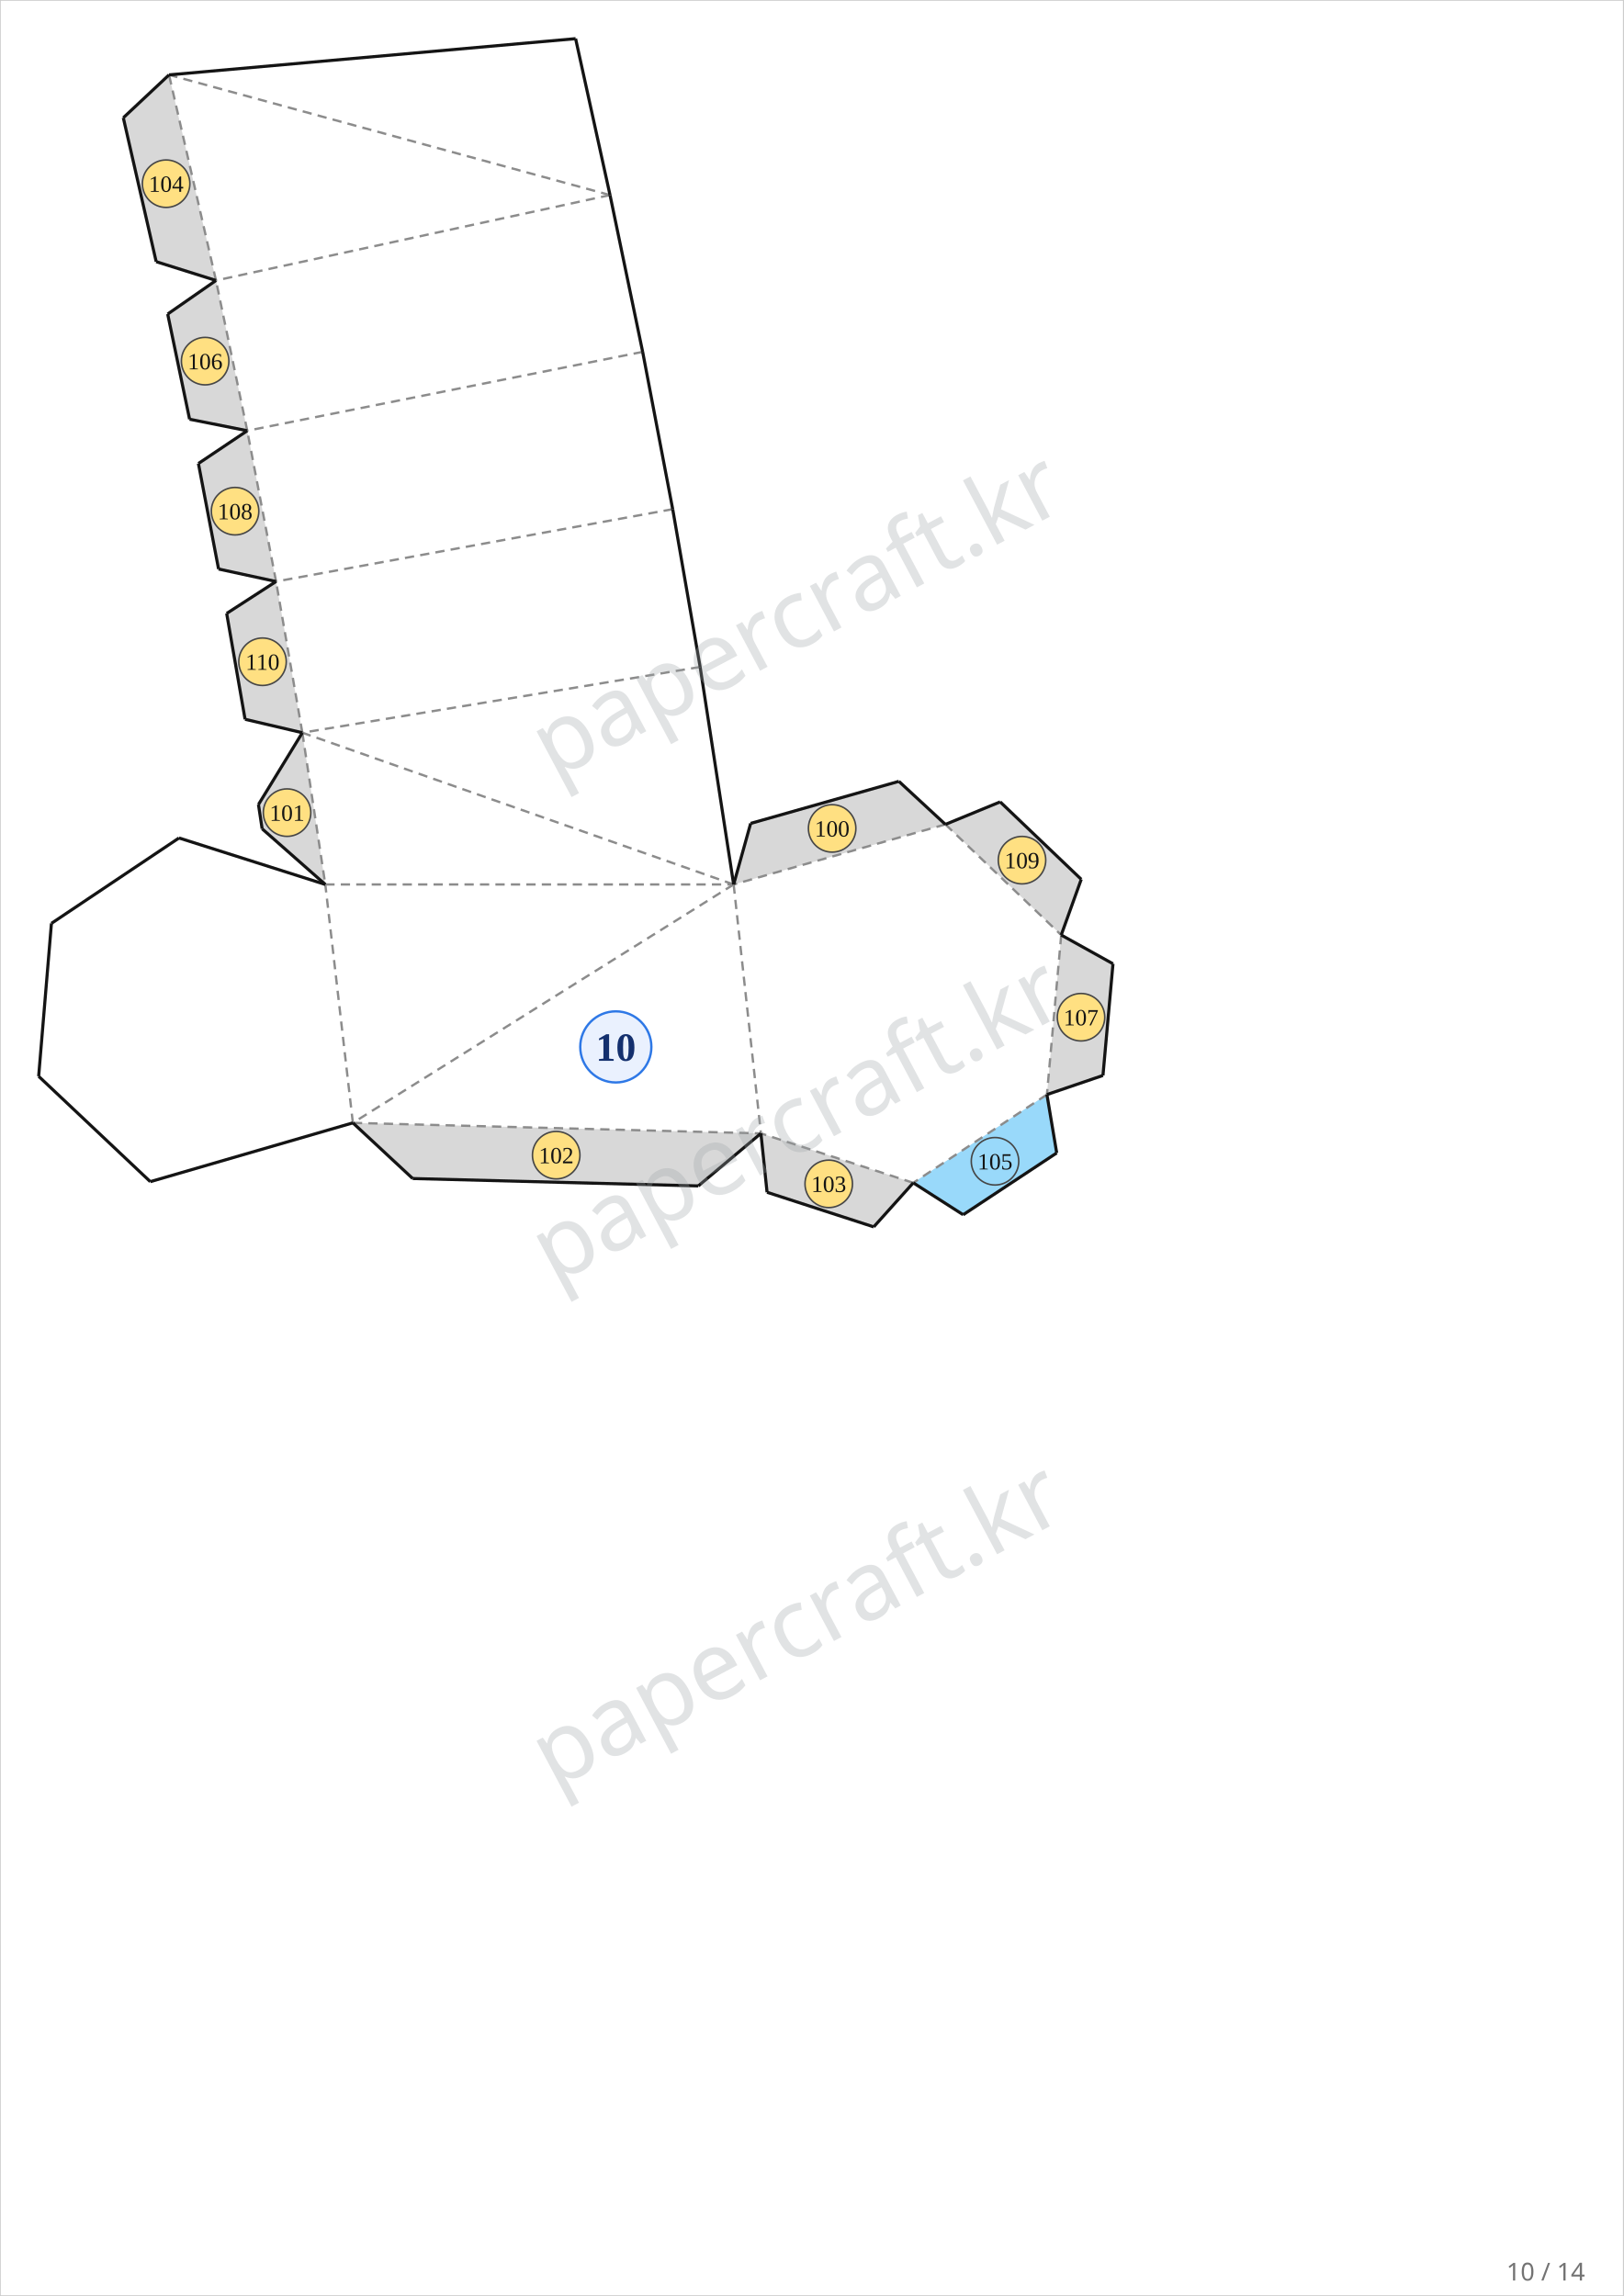
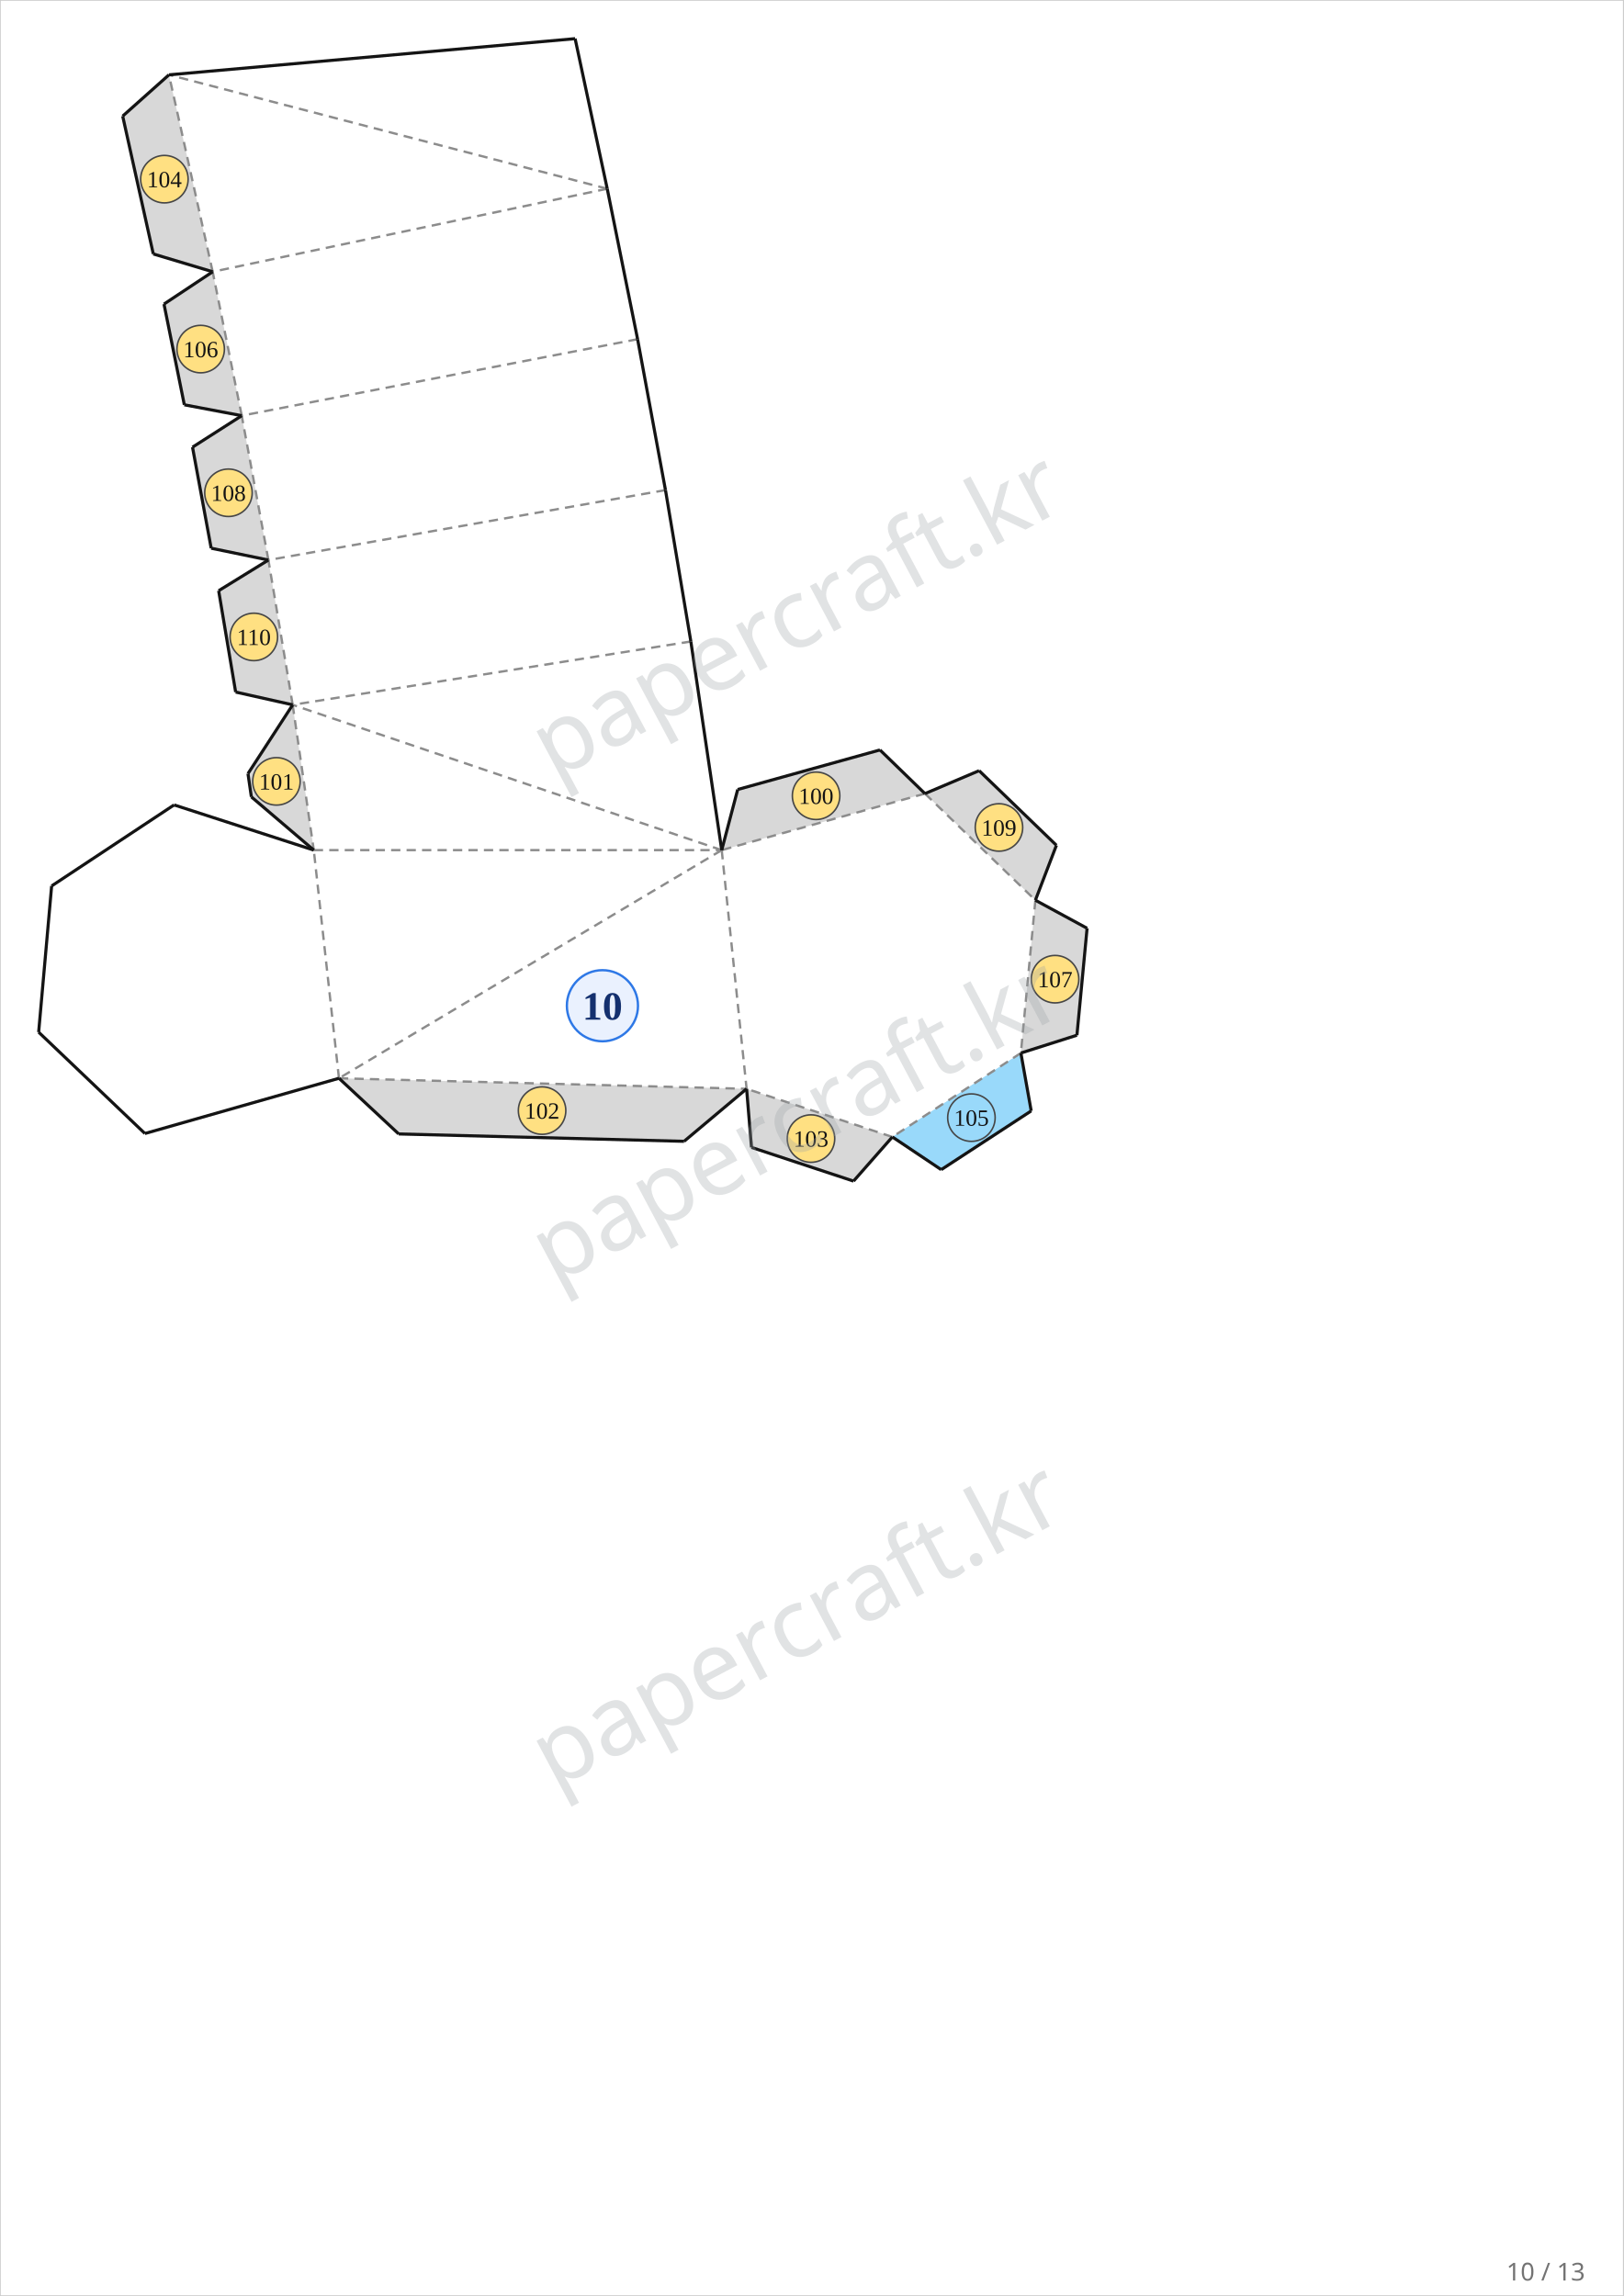
<svg xmlns="http://www.w3.org/2000/svg" width="210.00mm" height="297.00mm" viewBox="0 0 210.00 297.00">
  <rect x="0" y="0" width="210.00" height="297.00" fill="#ffffff" stroke="#cccccc" stroke-width="0.2" />
-   <polygon points="94.886,114.41 97.084,106.511 116.254,101.072 122.273,106.641" fill="rgb(216,216,216)" />
-   <polygon points="42.072,114.41 33.904,107.212 33.428,104.071 39.103,94.78" fill="rgb(216,216,216)" />
-   <polygon points="98.412,146.611 90.315,153.404 53.374,152.45 45.638,145.248" fill="rgb(216,216,216)" />
-   <polygon points="98.412,146.611 99.207,154.228 113.001,158.704 118.117,153.005" fill="rgb(216,216,216)" />
-   <polygon points="21.862,9.684 15.948,15.232 20.199,33.849 27.934,36.281" fill="rgb(216,216,216)" />
-   <polygon points="118.117,153.005 124.569,157.133 136.668,149.14 135.403,141.586" fill="rgb(216,216,216)" />
-   <polygon points="27.934,36.281 21.688,40.623 24.519,54.229 31.979,55.718" fill="rgb(216,216,216)" />
-   <polygon points="135.403,141.586 142.652,139.116 143.947,124.672 137.252,120.952" fill="rgb(216,216,216)" />
-   <polygon points="31.979,55.718 25.662,59.956 28.268,73.607 35.703,75.22" fill="rgb(216,216,216)" />
-   <polygon points="137.252,120.952 139.841,113.744 129.355,103.727 122.273,106.641" fill="rgb(216,216,216)" />
-   <polygon points="35.703,75.22 29.316,79.352 31.696,93.045 39.103,94.78" fill="rgb(216,216,216)" />
-   <polygon points="118.117,153.005 124.569,157.133 136.668,149.14 135.403,141.586" fill="#99d9fa" />
-   <line x1="42.072" y1="114.41" x2="94.886" y2="114.41" stroke="#8c8c8c" stroke-width="0.3" stroke-dasharray="1.2,0.8" />
-   <line x1="94.886" y1="114.41" x2="98.412" y2="146.611" stroke="#8c8c8c" stroke-width="0.3" stroke-dasharray="1.2,0.8" />
-   <line x1="94.886" y1="114.41" x2="45.638" y2="145.248" stroke="#8c8c8c" stroke-width="0.3" stroke-dasharray="1.2,0.8" />
-   <line x1="45.638" y1="145.248" x2="42.072" y2="114.41" stroke="#8c8c8c" stroke-width="0.3" stroke-dasharray="1.2,0.8" />
-   <line x1="78.897" y1="25.233" x2="27.934" y2="36.281" stroke="#8c8c8c" stroke-width="0.3" stroke-dasharray="1.2,0.8" />
-   <line x1="83.118" y1="45.515" x2="31.979" y2="55.718" stroke="#8c8c8c" stroke-width="0.3" stroke-dasharray="1.2,0.8" />
-   <line x1="87.003" y1="65.864" x2="35.703" y2="75.22" stroke="#8c8c8c" stroke-width="0.3" stroke-dasharray="1.2,0.8" />
-   <line x1="90.551" y1="86.275" x2="39.103" y2="94.78" stroke="#8c8c8c" stroke-width="0.3" stroke-dasharray="1.2,0.8" />
-   <line x1="94.886" y1="114.41" x2="39.103" y2="94.78" stroke="#8c8c8c" stroke-width="0.3" stroke-dasharray="1.2,0.8" />
-   <line x1="78.897" y1="25.233" x2="21.862" y2="9.684" stroke="#8c8c8c" stroke-width="0.3" stroke-dasharray="1.2,0.8" />
-   <line x1="122.273" y1="106.641" x2="94.886" y2="114.41" stroke="#8c8c8c" stroke-width="0.3" stroke-dasharray="1.2,0.8" />
-   <line x1="39.103" y1="94.78" x2="42.072" y2="114.41" stroke="#8c8c8c" stroke-width="0.3" stroke-dasharray="1.2,0.8" />
-   <line x1="45.638" y1="145.248" x2="98.412" y2="146.611" stroke="#8c8c8c" stroke-width="0.3" stroke-dasharray="1.2,0.8" />
-   <line x1="118.117" y1="153.005" x2="98.412" y2="146.611" stroke="#8c8c8c" stroke-width="0.3" stroke-dasharray="1.2,0.8" />
-   <line x1="27.934" y1="36.281" x2="21.862" y2="9.684" stroke="#8c8c8c" stroke-width="0.3" stroke-dasharray="1.2,0.8" />
-   <line x1="135.403" y1="141.586" x2="118.117" y2="153.005" stroke="#8c8c8c" stroke-width="0.3" stroke-dasharray="1.2,0.8" />
-   <line x1="31.979" y1="55.718" x2="27.934" y2="36.281" stroke="#8c8c8c" stroke-width="0.3" stroke-dasharray="1.2,0.8" />
-   <line x1="137.252" y1="120.952" x2="135.403" y2="141.586" stroke="#8c8c8c" stroke-width="0.3" stroke-dasharray="1.2,0.8" />
-   <line x1="35.703" y1="75.22" x2="31.979" y2="55.718" stroke="#8c8c8c" stroke-width="0.3" stroke-dasharray="1.2,0.8" />
-   <line x1="122.273" y1="106.641" x2="137.252" y2="120.952" stroke="#8c8c8c" stroke-width="0.3" stroke-dasharray="1.2,0.8" />
-   <line x1="39.103" y1="94.78" x2="35.703" y2="75.22" stroke="#8c8c8c" stroke-width="0.3" stroke-dasharray="1.2,0.8" />
-   <line x1="90.551" y1="86.275" x2="94.886" y2="114.41" stroke="#141414" stroke-width="0.4" />
-   <line x1="23.15" y1="108.397" x2="42.072" y2="114.41" stroke="#141414" stroke-width="0.4" />
-   <line x1="21.862" y1="9.684" x2="74.445" y2="5.0" stroke="#141414" stroke-width="0.4" />
-   <line x1="74.445" y1="5.0" x2="78.897" y2="25.233" stroke="#141414" stroke-width="0.4" />
-   <line x1="45.638" y1="145.248" x2="19.438" y2="152.853" stroke="#141414" stroke-width="0.4" />
-   <line x1="78.897" y1="25.233" x2="83.118" y2="45.515" stroke="#141414" stroke-width="0.4" />
-   <line x1="19.438" y1="152.853" x2="5.0" y2="139.226" stroke="#141414" stroke-width="0.4" />
-   <line x1="83.118" y1="45.515" x2="87.003" y2="65.864" stroke="#141414" stroke-width="0.4" />
-   <line x1="5.0" y1="139.226" x2="6.652" y2="119.442" stroke="#141414" stroke-width="0.4" />
-   <line x1="87.003" y1="65.864" x2="90.551" y2="86.275" stroke="#141414" stroke-width="0.4" />
-   <line x1="6.652" y1="119.442" x2="23.15" y2="108.397" stroke="#141414" stroke-width="0.4" />
-   <line x1="94.886" y1="114.41" x2="97.084" y2="106.511" stroke="#141414" stroke-width="0.4" />
-   <line x1="97.084" y1="106.511" x2="116.254" y2="101.072" stroke="#141414" stroke-width="0.4" />
-   <line x1="116.254" y1="101.072" x2="122.273" y2="106.641" stroke="#141414" stroke-width="0.4" />
-   <line x1="42.072" y1="114.41" x2="33.904" y2="107.212" stroke="#141414" stroke-width="0.4" />
-   <line x1="33.904" y1="107.212" x2="33.428" y2="104.071" stroke="#141414" stroke-width="0.4" />
-   <line x1="33.428" y1="104.071" x2="39.103" y2="94.78" stroke="#141414" stroke-width="0.4" />
-   <line x1="98.412" y1="146.611" x2="90.315" y2="153.404" stroke="#141414" stroke-width="0.4" />
-   <line x1="90.315" y1="153.404" x2="53.374" y2="152.45" stroke="#141414" stroke-width="0.4" />
-   <line x1="53.374" y1="152.45" x2="45.638" y2="145.248" stroke="#141414" stroke-width="0.4" />
-   <line x1="98.412" y1="146.611" x2="99.207" y2="154.228" stroke="#141414" stroke-width="0.4" />
-   <line x1="99.207" y1="154.228" x2="113.001" y2="158.704" stroke="#141414" stroke-width="0.4" />
-   <line x1="113.001" y1="158.704" x2="118.117" y2="153.005" stroke="#141414" stroke-width="0.4" />
-   <line x1="21.862" y1="9.684" x2="15.948" y2="15.232" stroke="#141414" stroke-width="0.4" />
-   <line x1="15.948" y1="15.232" x2="20.199" y2="33.849" stroke="#141414" stroke-width="0.4" />
-   <line x1="20.199" y1="33.849" x2="27.934" y2="36.281" stroke="#141414" stroke-width="0.4" />
-   <line x1="118.117" y1="153.005" x2="124.569" y2="157.133" stroke="#141414" stroke-width="0.4" />
-   <line x1="124.569" y1="157.133" x2="136.668" y2="149.14" stroke="#141414" stroke-width="0.4" />
-   <line x1="136.668" y1="149.14" x2="135.403" y2="141.586" stroke="#141414" stroke-width="0.4" />
-   <line x1="27.934" y1="36.281" x2="21.688" y2="40.623" stroke="#141414" stroke-width="0.4" />
-   <line x1="21.688" y1="40.623" x2="24.519" y2="54.229" stroke="#141414" stroke-width="0.4" />
-   <line x1="24.519" y1="54.229" x2="31.979" y2="55.718" stroke="#141414" stroke-width="0.4" />
-   <line x1="135.403" y1="141.586" x2="142.652" y2="139.116" stroke="#141414" stroke-width="0.4" />
-   <line x1="142.652" y1="139.116" x2="143.947" y2="124.672" stroke="#141414" stroke-width="0.4" />
-   <line x1="143.947" y1="124.672" x2="137.252" y2="120.952" stroke="#141414" stroke-width="0.4" />
-   <line x1="31.979" y1="55.718" x2="25.662" y2="59.956" stroke="#141414" stroke-width="0.4" />
-   <line x1="25.662" y1="59.956" x2="28.268" y2="73.607" stroke="#141414" stroke-width="0.4" />
-   <line x1="28.268" y1="73.607" x2="35.703" y2="75.22" stroke="#141414" stroke-width="0.4" />
-   <line x1="137.252" y1="120.952" x2="139.841" y2="113.744" stroke="#141414" stroke-width="0.4" />
-   <line x1="139.841" y1="113.744" x2="129.355" y2="103.727" stroke="#141414" stroke-width="0.4" />
-   <line x1="129.355" y1="103.727" x2="122.273" y2="106.641" stroke="#141414" stroke-width="0.4" />
-   <line x1="35.703" y1="75.22" x2="29.316" y2="79.352" stroke="#141414" stroke-width="0.4" />
-   <line x1="29.316" y1="79.352" x2="31.696" y2="93.045" stroke="#141414" stroke-width="0.4" />
-   <line x1="31.696" y1="93.045" x2="39.103" y2="94.78" stroke="#141414" stroke-width="0.4" />
-   <circle cx="107.624" cy="107.159" r="3.07" fill="#ffe082" stroke="#464646" stroke-width="0.2" />
-   <text x="107.624" y="108.21" font-size="3.01" text-anchor="middle" fill="#141414">100</text>
-   <circle cx="37.127" cy="105.118" r="3.07" fill="#ffe082" stroke="#464646" stroke-width="0.2" />
-   <text x="37.127" y="106.17" font-size="3.01" text-anchor="middle" fill="#141414">101</text>
-   <circle cx="71.935" cy="149.428" r="3.07" fill="#ffe082" stroke="#464646" stroke-width="0.2" />
-   <text x="71.935" y="150.48" font-size="3.01" text-anchor="middle" fill="#141414">102</text>
-   <circle cx="107.184" cy="153.137" r="3.07" fill="#ffe082" stroke="#464646" stroke-width="0.2" />
-   <text x="107.184" y="154.19" font-size="3.01" text-anchor="middle" fill="#141414">103</text>
-   <circle cx="21.486" cy="23.761" r="3.07" fill="#ffe082" stroke="#464646" stroke-width="0.2" />
-   <text x="21.486" y="24.81" font-size="3.01" text-anchor="middle" fill="#141414">104</text>
-   <circle cx="128.689" cy="150.216" r="3.07" fill="#99d9fa" stroke="#464646" stroke-width="0.2" />
-   <text x="128.689" y="151.27" font-size="3.01" text-anchor="middle" fill="#141414">105</text>
-   <circle cx="26.53" cy="46.713" r="3.07" fill="#ffe082" stroke="#464646" stroke-width="0.2" />
-   <text x="26.53" y="47.77" font-size="3.01" text-anchor="middle" fill="#141414">106</text>
-   <circle cx="139.813" cy="131.582" r="3.07" fill="#ffe082" stroke="#464646" stroke-width="0.2" />
-   <text x="139.813" y="132.63" font-size="3.01" text-anchor="middle" fill="#141414">107</text>
-   <circle cx="30.403" cy="66.125" r="3.07" fill="#ffe082" stroke="#464646" stroke-width="0.2" />
-   <text x="30.403" y="67.18" font-size="3.01" text-anchor="middle" fill="#141414">108</text>
-   <circle cx="132.18" cy="111.266" r="3.07" fill="#ffe082" stroke="#464646" stroke-width="0.2" />
-   <text x="132.18" y="112.32" font-size="3.01" text-anchor="middle" fill="#141414">109</text>
-   <circle cx="33.954" cy="85.599" r="3.07" fill="#ffe082" stroke="#464646" stroke-width="0.2" />
-   <text x="33.954" y="86.65" font-size="3.01" text-anchor="middle" fill="#141414">110</text>
-   <circle cx="79.645" cy="135.423" r="4.60" fill="#eaf1fe" stroke="#2e78e6" stroke-width="0.3" />
-   <text x="79.645" y="137.22" font-size="5.20" text-anchor="middle" fill="#14306e" font-weight="bold">10</text>
-   <text x="205.0" y="295.0" font-size="3.2" text-anchor="end" fill="#737373" font-family="sans-serif">10 / 14</text>
+   <polygon points="93.343,109.967 95.41,102.126 113.809,97.01 119.627,102.658" fill="rgb(216,216,216)" />
+   <polygon points="40.583,109.967 32.509,103.081 32.072,100.073 37.852,91.174" fill="rgb(216,216,216)" />
+   <polygon points="96.56,140.843 88.472,147.636 51.567,146.683 43.84,139.481" fill="rgb(216,216,216)" />
+   <polygon points="96.56,140.843 97.192,148.424 110.389,152.782 115.412,147.07" fill="rgb(216,216,216)" />
+   <polygon points="21.852,9.68 15.867,15.018 19.825,32.85 27.506,35.155" fill="rgb(216,216,216)" />
+   <polygon points="115.412,147.07 121.733,151.302 133.369,143.702 132.034,136.213" fill="rgb(216,216,216)" />
+   <polygon points="27.506,35.155 21.209,39.333 23.839,52.363 31.264,53.77" fill="rgb(216,216,216)" />
+   <polygon points="132.034,136.213 139.284,133.909 140.598,120.075 133.91,116.448" fill="rgb(216,216,216)" />
+   <polygon points="31.264,53.77 24.898,57.843 27.312,70.915 34.713,72.445" fill="rgb(216,216,216)" />
+   <polygon points="133.91,116.448 136.63,109.344 126.632,99.691 119.627,102.658" fill="rgb(216,216,216)" />
+   <polygon points="34.713,72.445 28.28,76.411 30.478,89.522 37.852,91.174" fill="rgb(216,216,216)" />
+   <polygon points="115.412,147.07 121.733,151.302 133.369,143.702 132.034,136.213" fill="#99d9fa" />
+   <line x1="40.583" y1="109.967" x2="93.343" y2="109.967" stroke="#8c8c8c" stroke-width="0.3" stroke-dasharray="1.2,0.8" />
+   <line x1="93.343" y1="109.967" x2="96.561" y2="140.843" stroke="#8c8c8c" stroke-width="0.3" stroke-dasharray="1.2,0.8" />
+   <line x1="93.343" y1="109.967" x2="43.84" y2="139.481" stroke="#8c8c8c" stroke-width="0.3" stroke-dasharray="1.2,0.8" />
+   <line x1="43.84" y1="139.481" x2="40.583" y2="109.967" stroke="#8c8c8c" stroke-width="0.3" stroke-dasharray="1.2,0.8" />
+   <line x1="78.535" y1="24.414" x2="27.506" y2="35.155" stroke="#8c8c8c" stroke-width="0.3" stroke-dasharray="1.2,0.8" />
+   <line x1="82.463" y1="43.876" x2="31.264" y2="53.77" stroke="#8c8c8c" stroke-width="0.3" stroke-dasharray="1.2,0.8" />
+   <line x1="86.069" y1="63.399" x2="34.713" y2="72.445" stroke="#8c8c8c" stroke-width="0.3" stroke-dasharray="1.2,0.8" />
+   <line x1="89.351" y1="82.98" x2="37.852" y2="91.174" stroke="#8c8c8c" stroke-width="0.3" stroke-dasharray="1.2,0.8" />
+   <line x1="93.343" y1="109.967" x2="37.852" y2="91.174" stroke="#8c8c8c" stroke-width="0.3" stroke-dasharray="1.2,0.8" />
+   <line x1="78.535" y1="24.414" x2="21.852" y2="9.68" stroke="#8c8c8c" stroke-width="0.3" stroke-dasharray="1.2,0.8" />
+   <line x1="119.627" y1="102.658" x2="93.343" y2="109.967" stroke="#8c8c8c" stroke-width="0.3" stroke-dasharray="1.2,0.8" />
+   <line x1="37.852" y1="91.174" x2="40.583" y2="109.967" stroke="#8c8c8c" stroke-width="0.3" stroke-dasharray="1.2,0.8" />
+   <line x1="43.84" y1="139.481" x2="96.56" y2="140.843" stroke="#8c8c8c" stroke-width="0.3" stroke-dasharray="1.2,0.8" />
+   <line x1="115.412" y1="147.07" x2="96.56" y2="140.843" stroke="#8c8c8c" stroke-width="0.3" stroke-dasharray="1.2,0.8" />
+   <line x1="27.506" y1="35.155" x2="21.852" y2="9.68" stroke="#8c8c8c" stroke-width="0.3" stroke-dasharray="1.2,0.8" />
+   <line x1="132.034" y1="136.213" x2="115.412" y2="147.07" stroke="#8c8c8c" stroke-width="0.3" stroke-dasharray="1.2,0.8" />
+   <line x1="31.264" y1="53.77" x2="27.506" y2="35.155" stroke="#8c8c8c" stroke-width="0.3" stroke-dasharray="1.2,0.8" />
+   <line x1="133.91" y1="116.448" x2="132.034" y2="136.213" stroke="#8c8c8c" stroke-width="0.3" stroke-dasharray="1.2,0.8" />
+   <line x1="34.713" y1="72.445" x2="31.264" y2="53.77" stroke="#8c8c8c" stroke-width="0.3" stroke-dasharray="1.2,0.8" />
+   <line x1="119.627" y1="102.658" x2="133.91" y2="116.448" stroke="#8c8c8c" stroke-width="0.3" stroke-dasharray="1.2,0.8" />
+   <line x1="37.852" y1="91.174" x2="34.713" y2="72.445" stroke="#8c8c8c" stroke-width="0.3" stroke-dasharray="1.2,0.8" />
+   <line x1="89.351" y1="82.98" x2="93.343" y2="109.967" stroke="#141414" stroke-width="0.4" />
+   <line x1="22.515" y1="104.121" x2="40.583" y2="109.967" stroke="#141414" stroke-width="0.4" />
+   <line x1="21.852" y1="9.68" x2="74.382" y2="5.0" stroke="#141414" stroke-width="0.4" />
+   <line x1="74.382" y1="5.0" x2="78.535" y2="24.414" stroke="#141414" stroke-width="0.4" />
+   <line x1="43.84" y1="139.481" x2="18.742" y2="146.625" stroke="#141414" stroke-width="0.4" />
+   <line x1="78.535" y1="24.414" x2="82.463" y2="43.876" stroke="#141414" stroke-width="0.4" />
+   <line x1="18.742" y1="146.625" x2="5.0" y2="133.518" stroke="#141414" stroke-width="0.4" />
+   <line x1="82.463" y1="43.876" x2="86.069" y2="63.399" stroke="#141414" stroke-width="0.4" />
+   <line x1="5.0" y1="133.518" x2="6.679" y2="114.602" stroke="#141414" stroke-width="0.4" />
+   <line x1="86.069" y1="63.399" x2="89.351" y2="82.98" stroke="#141414" stroke-width="0.4" />
+   <line x1="6.679" y1="114.602" x2="22.515" y2="104.121" stroke="#141414" stroke-width="0.4" />
+   <line x1="93.343" y1="109.967" x2="95.41" y2="102.126" stroke="#141414" stroke-width="0.4" />
+   <line x1="95.41" y1="102.126" x2="113.809" y2="97.01" stroke="#141414" stroke-width="0.4" />
+   <line x1="113.809" y1="97.01" x2="119.627" y2="102.658" stroke="#141414" stroke-width="0.4" />
+   <line x1="40.583" y1="109.967" x2="32.509" y2="103.081" stroke="#141414" stroke-width="0.4" />
+   <line x1="32.509" y1="103.081" x2="32.072" y2="100.073" stroke="#141414" stroke-width="0.4" />
+   <line x1="32.072" y1="100.073" x2="37.852" y2="91.174" stroke="#141414" stroke-width="0.4" />
+   <line x1="96.56" y1="140.843" x2="88.472" y2="147.636" stroke="#141414" stroke-width="0.4" />
+   <line x1="88.472" y1="147.636" x2="51.567" y2="146.683" stroke="#141414" stroke-width="0.4" />
+   <line x1="51.567" y1="146.683" x2="43.84" y2="139.481" stroke="#141414" stroke-width="0.4" />
+   <line x1="96.56" y1="140.843" x2="97.192" y2="148.424" stroke="#141414" stroke-width="0.4" />
+   <line x1="97.192" y1="148.424" x2="110.389" y2="152.782" stroke="#141414" stroke-width="0.4" />
+   <line x1="110.389" y1="152.782" x2="115.412" y2="147.07" stroke="#141414" stroke-width="0.4" />
+   <line x1="21.852" y1="9.68" x2="15.867" y2="15.018" stroke="#141414" stroke-width="0.4" />
+   <line x1="15.867" y1="15.018" x2="19.825" y2="32.85" stroke="#141414" stroke-width="0.4" />
+   <line x1="19.825" y1="32.85" x2="27.506" y2="35.155" stroke="#141414" stroke-width="0.4" />
+   <line x1="115.412" y1="147.07" x2="121.733" y2="151.302" stroke="#141414" stroke-width="0.4" />
+   <line x1="121.733" y1="151.302" x2="133.369" y2="143.702" stroke="#141414" stroke-width="0.4" />
+   <line x1="133.369" y1="143.702" x2="132.034" y2="136.213" stroke="#141414" stroke-width="0.4" />
+   <line x1="27.506" y1="35.155" x2="21.209" y2="39.333" stroke="#141414" stroke-width="0.4" />
+   <line x1="21.209" y1="39.333" x2="23.839" y2="52.363" stroke="#141414" stroke-width="0.4" />
+   <line x1="23.839" y1="52.363" x2="31.264" y2="53.77" stroke="#141414" stroke-width="0.4" />
+   <line x1="132.034" y1="136.213" x2="139.284" y2="133.909" stroke="#141414" stroke-width="0.4" />
+   <line x1="139.284" y1="133.909" x2="140.598" y2="120.075" stroke="#141414" stroke-width="0.4" />
+   <line x1="140.598" y1="120.075" x2="133.91" y2="116.448" stroke="#141414" stroke-width="0.4" />
+   <line x1="31.264" y1="53.77" x2="24.898" y2="57.843" stroke="#141414" stroke-width="0.4" />
+   <line x1="24.898" y1="57.843" x2="27.312" y2="70.915" stroke="#141414" stroke-width="0.4" />
+   <line x1="27.312" y1="70.915" x2="34.713" y2="72.445" stroke="#141414" stroke-width="0.4" />
+   <line x1="133.91" y1="116.448" x2="136.63" y2="109.344" stroke="#141414" stroke-width="0.4" />
+   <line x1="136.63" y1="109.344" x2="126.632" y2="99.691" stroke="#141414" stroke-width="0.4" />
+   <line x1="126.632" y1="99.691" x2="119.627" y2="102.658" stroke="#141414" stroke-width="0.4" />
+   <line x1="34.713" y1="72.445" x2="28.28" y2="76.411" stroke="#141414" stroke-width="0.4" />
+   <line x1="28.28" y1="76.411" x2="30.478" y2="89.522" stroke="#141414" stroke-width="0.4" />
+   <line x1="30.478" y1="89.522" x2="37.852" y2="91.174" stroke="#141414" stroke-width="0.4" />
+   <circle cx="105.548" cy="102.941" r="3.07" fill="#ffe082" stroke="#464646" stroke-width="0.2" />
+   <text x="105.548" y="103.99" font-size="3.01" text-anchor="middle" fill="#141414">100</text>
+   <circle cx="35.754" cy="101.074" r="3.07" fill="#ffe082" stroke="#464646" stroke-width="0.2" />
+   <text x="35.754" y="102.13" font-size="3.01" text-anchor="middle" fill="#141414">101</text>
+   <circle cx="70.11" cy="143.661" r="3.07" fill="#ffe082" stroke="#464646" stroke-width="0.2" />
+   <text x="70.11" y="144.71" font-size="3.01" text-anchor="middle" fill="#141414">102</text>
+   <circle cx="104.888" cy="147.28" r="3.07" fill="#ffe082" stroke="#464646" stroke-width="0.2" />
+   <text x="104.888" y="148.33" font-size="3.01" text-anchor="middle" fill="#141414">103</text>
+   <circle cx="21.263" cy="23.176" r="3.07" fill="#ffe082" stroke="#464646" stroke-width="0.2" />
+   <text x="21.263" y="24.23" font-size="3.01" text-anchor="middle" fill="#141414">104</text>
+   <circle cx="125.637" cy="144.572" r="3.07" fill="#99d9fa" stroke="#464646" stroke-width="0.2" />
+   <text x="125.637" y="145.62" font-size="3.01" text-anchor="middle" fill="#141414">105</text>
+   <circle cx="25.955" cy="45.155" r="3.07" fill="#ffe082" stroke="#464646" stroke-width="0.2" />
+   <text x="25.955" y="46.21" font-size="3.01" text-anchor="middle" fill="#141414">106</text>
+   <circle cx="136.457" cy="126.661" r="3.07" fill="#ffe082" stroke="#464646" stroke-width="0.2" />
+   <text x="136.457" y="127.71" font-size="3.01" text-anchor="middle" fill="#141414">107</text>
+   <circle cx="29.547" cy="63.743" r="3.07" fill="#ffe082" stroke="#464646" stroke-width="0.2" />
+   <text x="29.547" y="64.80" font-size="3.01" text-anchor="middle" fill="#141414">108</text>
+   <circle cx="129.2" cy="107.035" r="3.07" fill="#ffe082" stroke="#464646" stroke-width="0.2" />
+   <text x="129.2" y="108.09" font-size="3.01" text-anchor="middle" fill="#141414">109</text>
+   <circle cx="32.831" cy="82.388" r="3.07" fill="#ffe082" stroke="#464646" stroke-width="0.2" />
+   <text x="32.831" y="83.44" font-size="3.01" text-anchor="middle" fill="#141414">110</text>
+   <circle cx="77.915" cy="130.097" r="4.60" fill="#eaf1fe" stroke="#2e78e6" stroke-width="0.3" />
+   <text x="77.915" y="131.90" font-size="5.20" text-anchor="middle" fill="#14306e" font-weight="bold">10</text>
+   <text x="205.0" y="295.0" font-size="3.2" text-anchor="end" fill="#737373" font-family="sans-serif">10 / 13</text>
  <g pointer-events="none">
    <text x="105.0" y="83.2" text-anchor="middle" font-family="sans-serif" font-size="12.4" fill="#9aa0a6" fill-opacity="0.3" transform="rotate(-28 105.0 83.2)">papercraft.kr</text>
    <text x="105.0" y="148.5" text-anchor="middle" font-family="sans-serif" font-size="12.4" fill="#9aa0a6" fill-opacity="0.3" transform="rotate(-28 105.0 148.5)">papercraft.kr</text>
    <text x="105.0" y="213.8" text-anchor="middle" font-family="sans-serif" font-size="12.4" fill="#9aa0a6" fill-opacity="0.3" transform="rotate(-28 105.0 213.8)">papercraft.kr</text>
  </g>
</svg>
